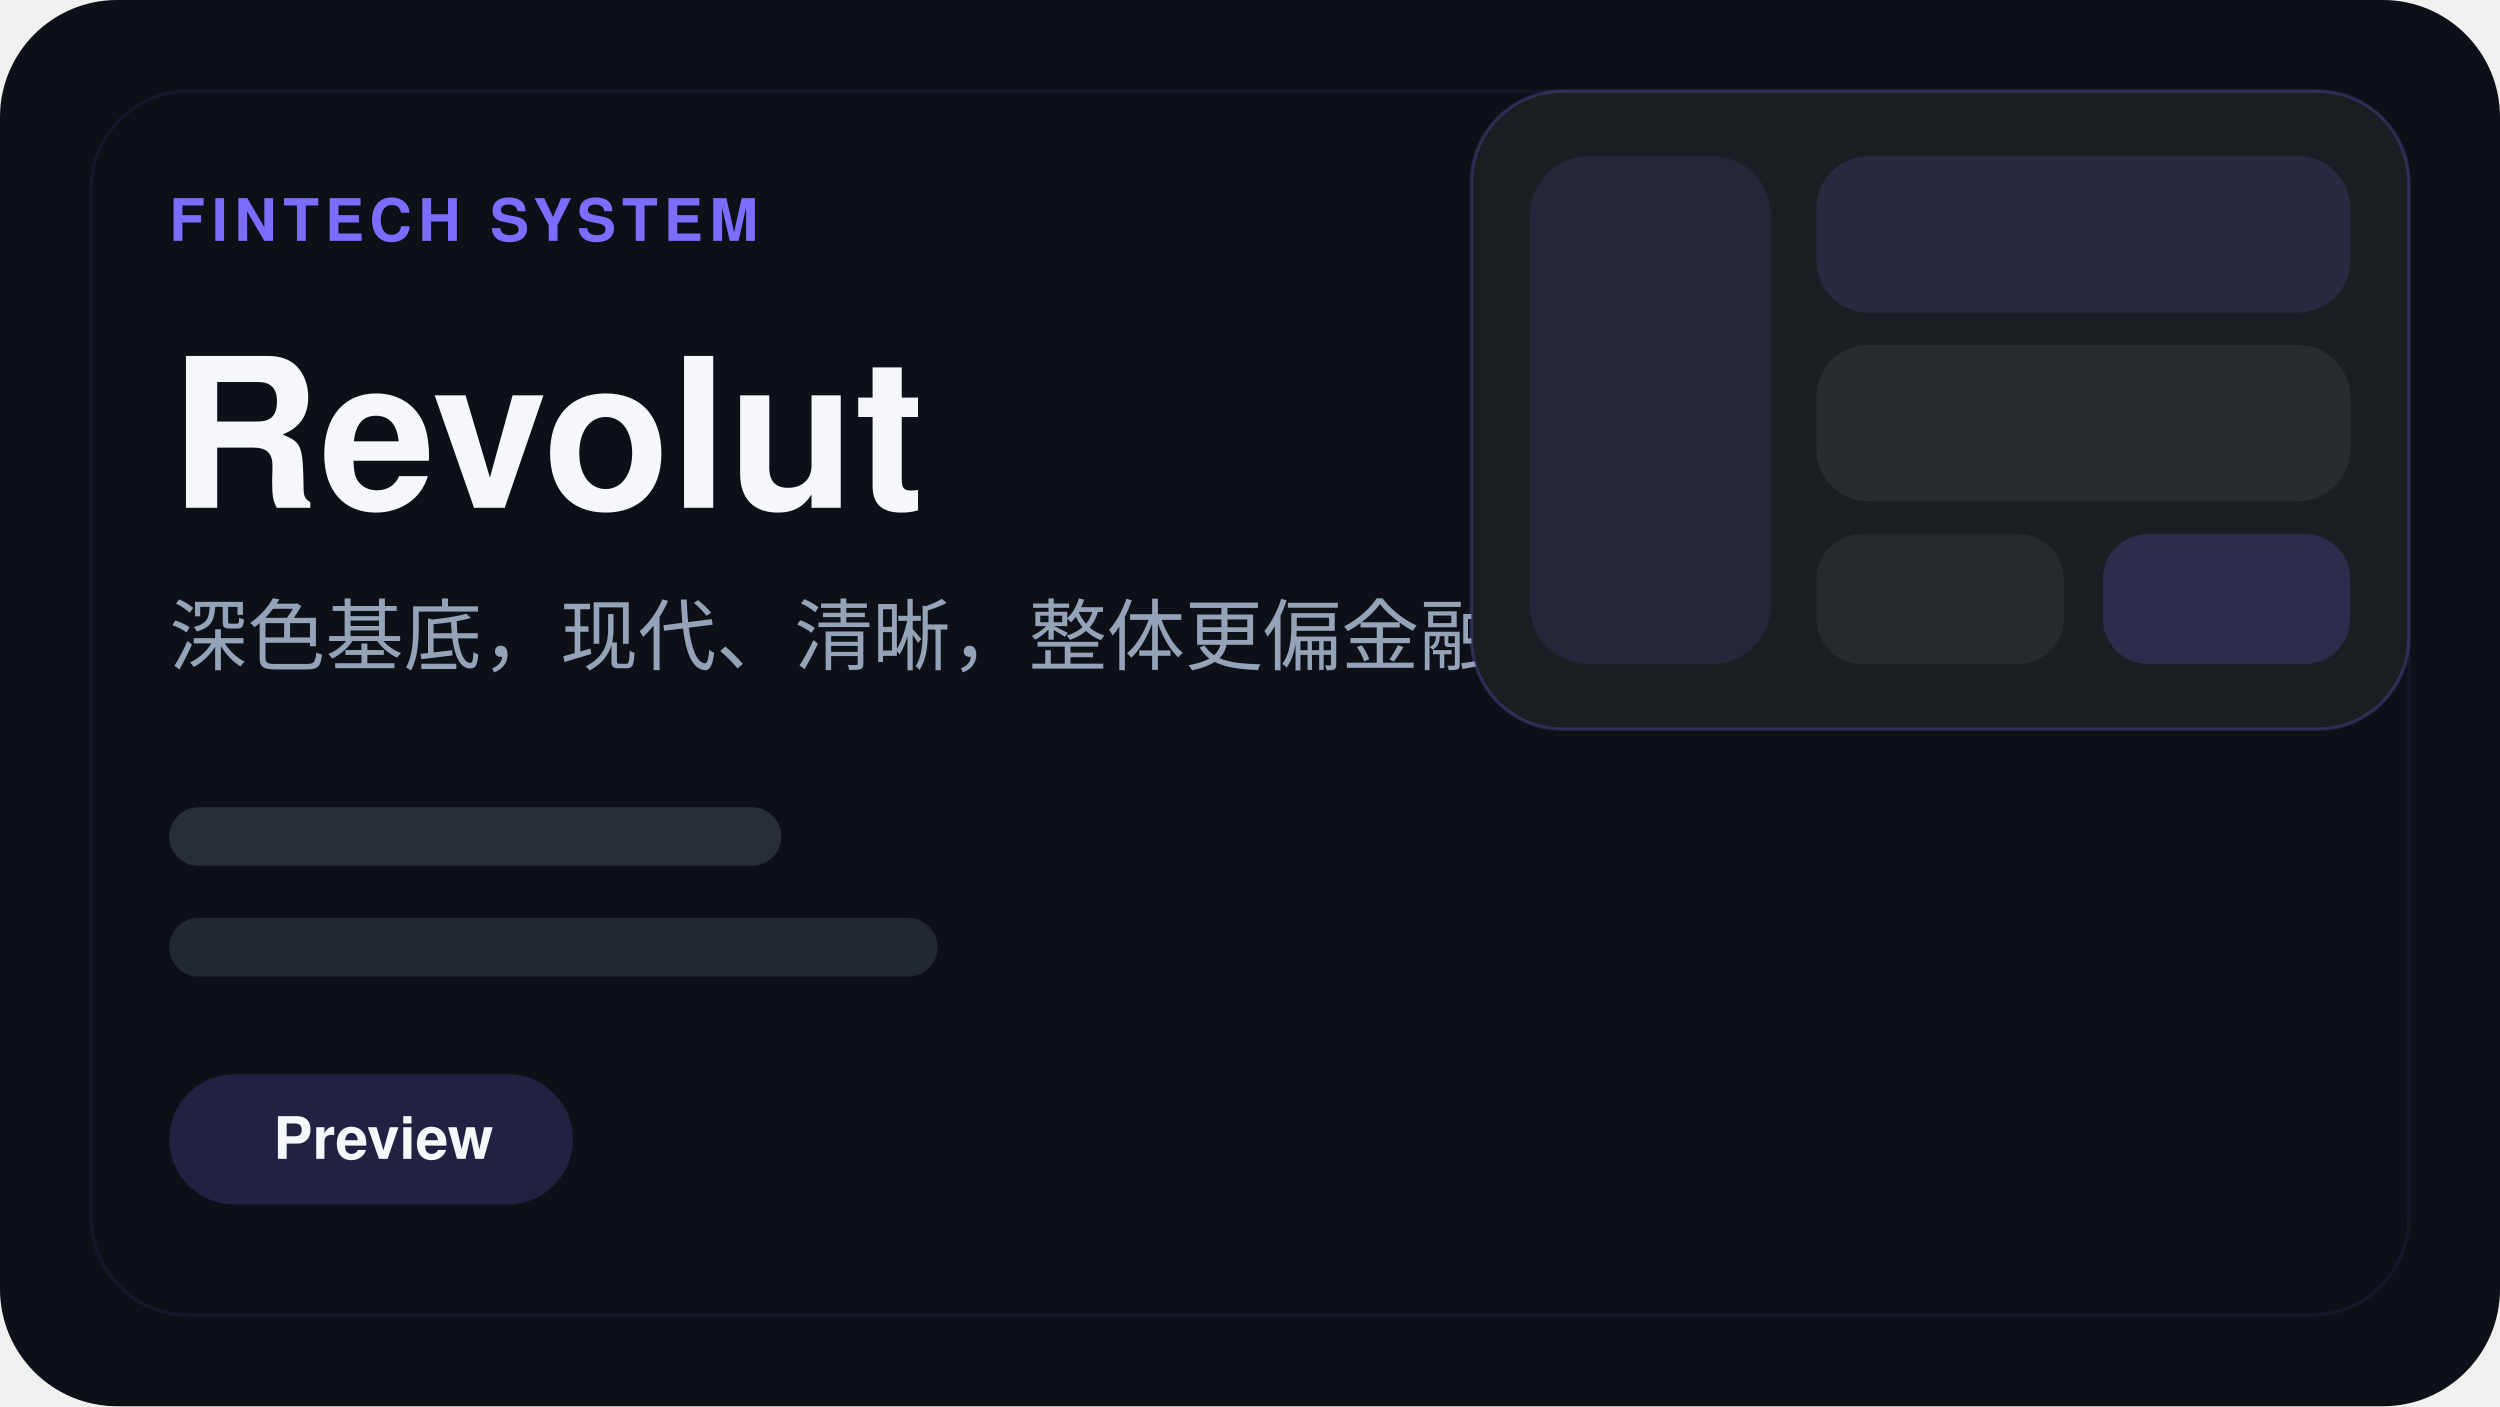
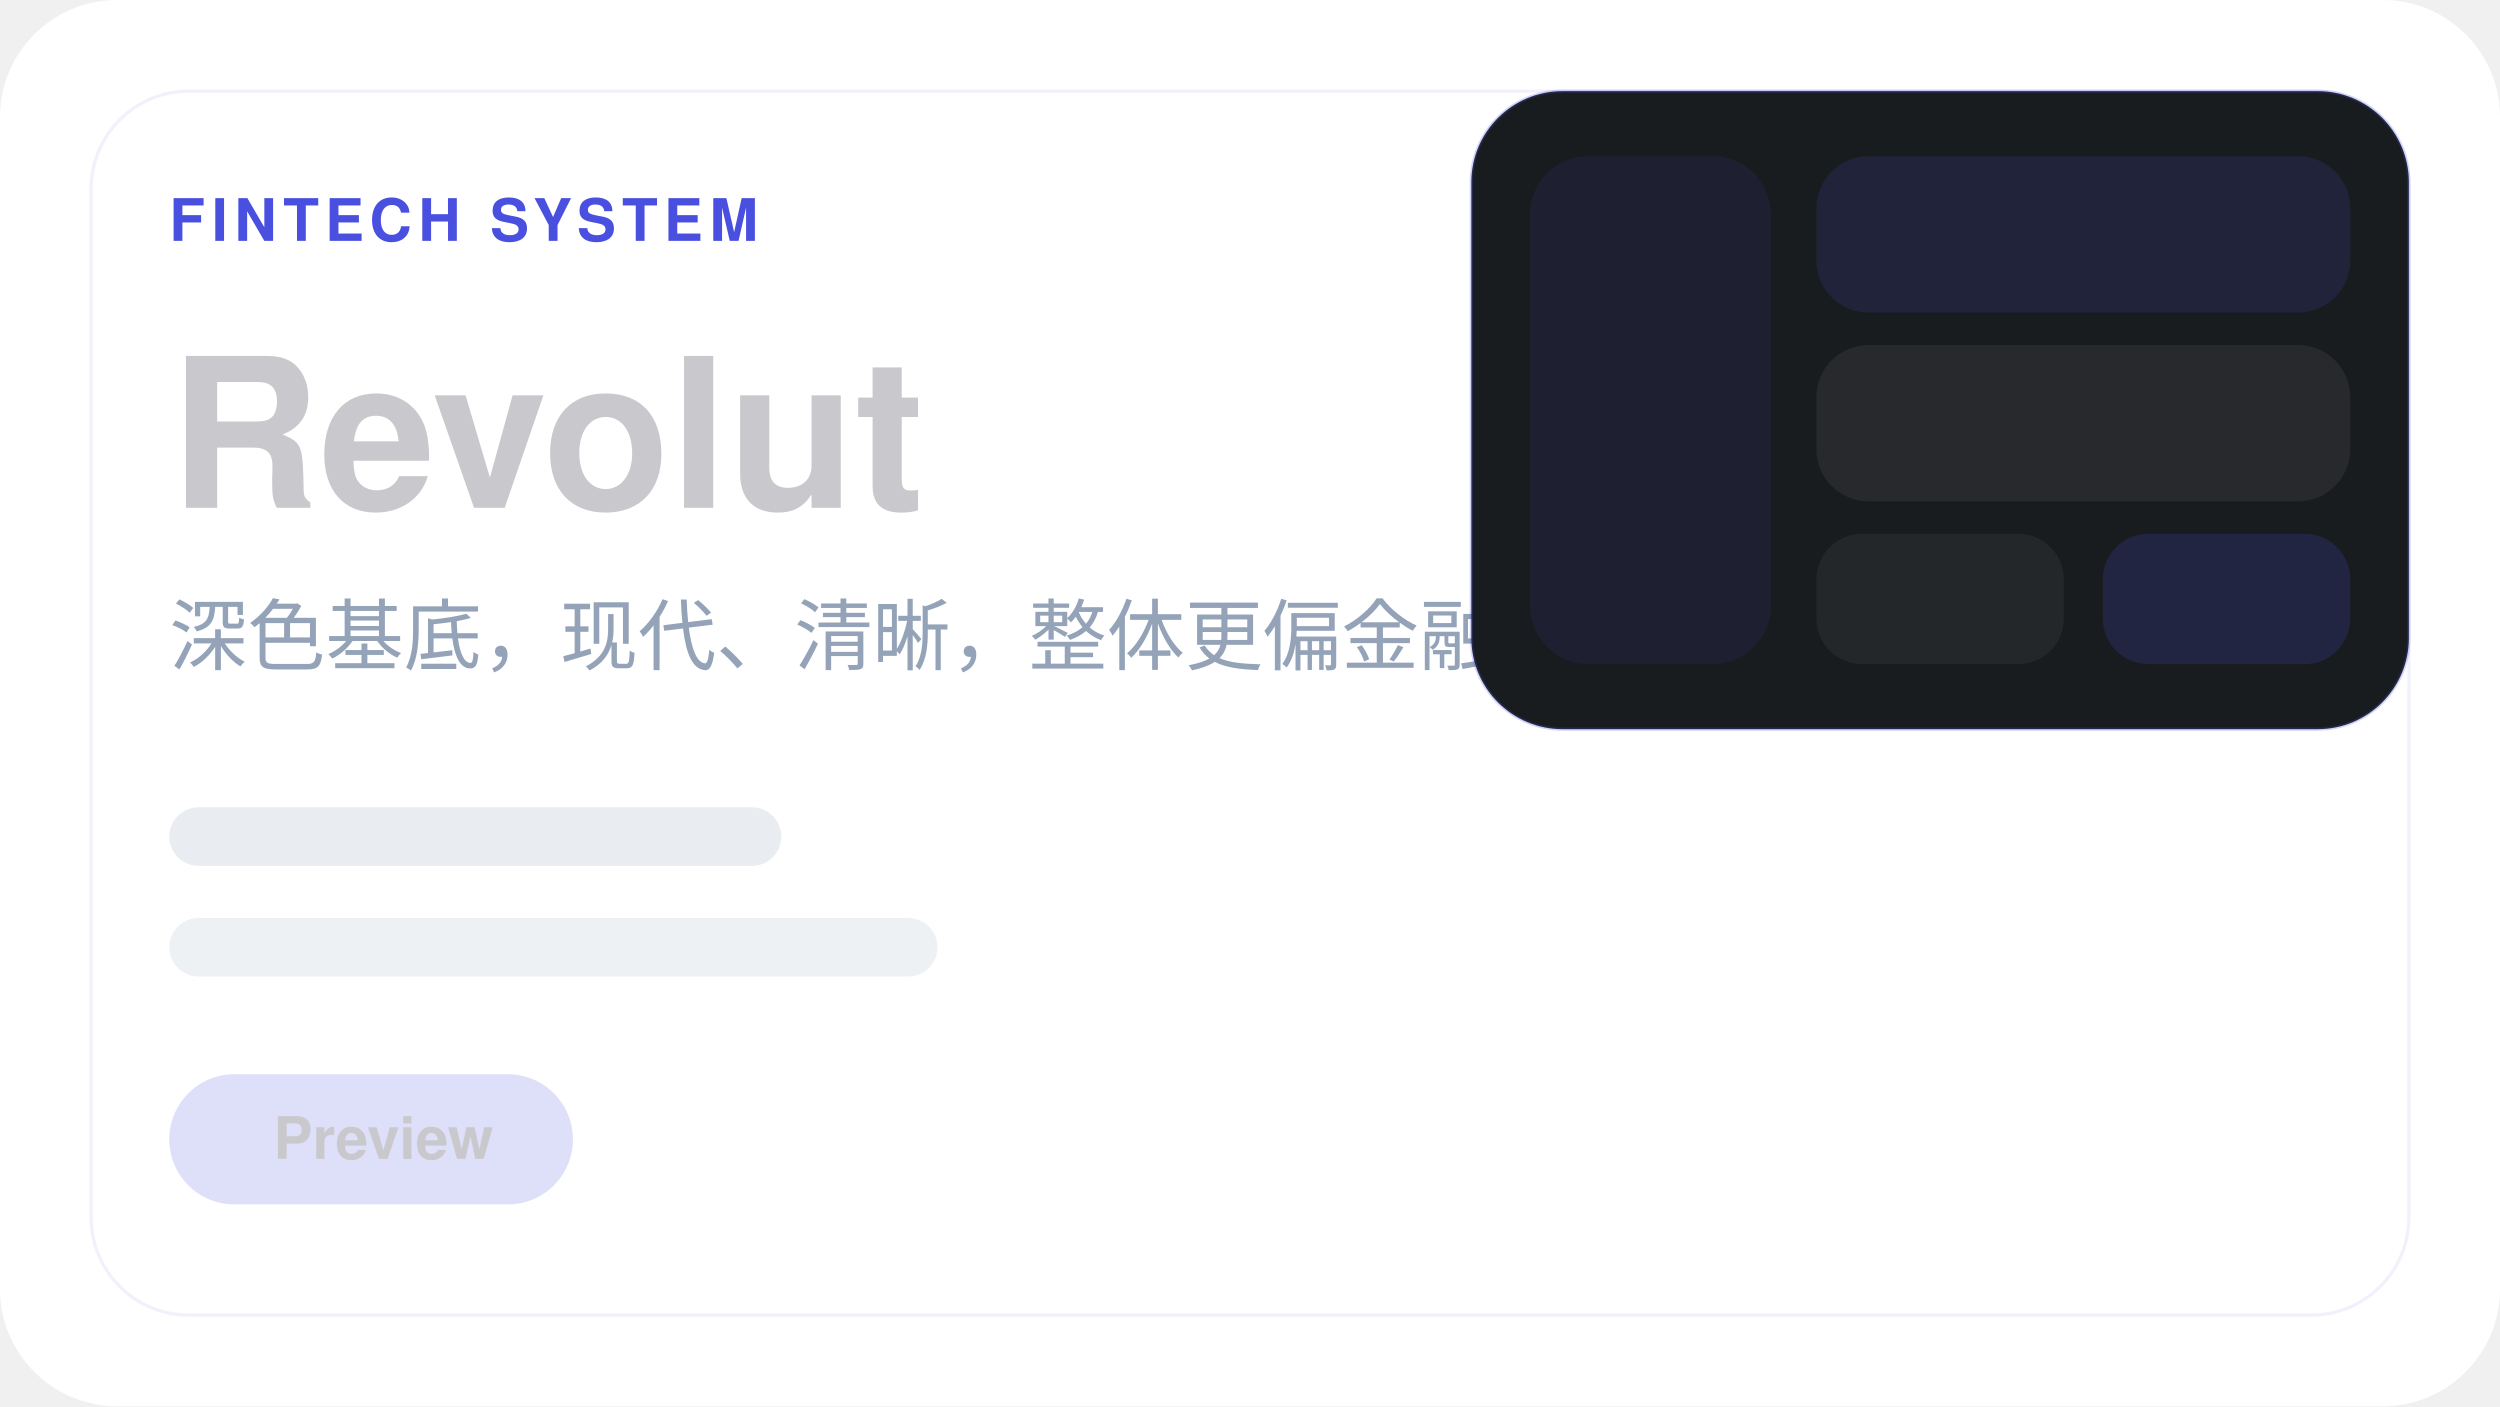
<svg xmlns="http://www.w3.org/2000/svg" width="768" height="432" viewBox="0 0 768 432" fill="none">
-   <rect width="768" height="432" rx="36" fill="#0d1117" />
-   <rect x="28" y="28" width="712" height="376" rx="30" fill="#0d1117" stroke="#7c6cff" stroke-opacity="0.08" />
-   <text x="52" y="74" fill="#7c6cff" font-family="Helvetica, Arial, sans-serif" font-size="18" font-weight="700" letter-spacing="2">FINTECH SYSTEM</text>
-   <text x="52" y="156" fill="#f5f7fb" font-family="Helvetica, Arial, sans-serif" font-size="64" font-weight="800">Revolut</text>
+   <rect width="768" height="432" rx="36" fill="#FFFFFF" />
+   <rect x="28" y="28" width="712" height="376" rx="30" fill="#FFFFFF" stroke="#494FDF" stroke-opacity="0.08" />
+   <text x="52" y="74" fill="#494FDF" font-family="Helvetica, Arial, sans-serif" font-size="18" font-weight="700" letter-spacing="2">FINTECH SYSTEM</text>
+   <text x="52" y="156" fill="#C9C9CD" font-family="Helvetica, Arial, sans-serif" font-size="64" font-weight="800">Revolut</text>
  <text x="52" y="204" fill="#94a3b8" font-family="Helvetica, Arial, sans-serif" font-size="24" font-weight="500">深色基底，现代、清晰，整体更偏金融秩序感…</text>
  <rect x="52" y="248" width="188" height="18" rx="9" fill="#94a3b8" fill-opacity="0.20" />
  <rect x="52" y="282" width="236" height="18" rx="9" fill="#94a3b8" fill-opacity="0.16" />
-   <rect x="52" y="330" width="124" height="40" rx="20" fill="#7c6cff" fill-opacity="0.18" />
-   <text x="84" y="356" fill="#f5f7fb" font-family="Helvetica, Arial, sans-serif" font-size="18" font-weight="700">Preview</text>
-   <rect x="452" y="28" width="288" height="196" rx="28" fill="#1b1f24" stroke="#7c6cff" stroke-opacity="0.24" />
-   <rect x="470" y="48" width="74" height="156" rx="18" fill="#7c6cff" fill-opacity="0.10" />
-   <rect x="558" y="48" width="164" height="48" rx="16" fill="#7c6cff" fill-opacity="0.14" />
+   <rect x="52" y="330" width="124" height="40" rx="20" fill="#494FDF" fill-opacity="0.18" />
+   <text x="84" y="356" fill="#C9C9CD" font-family="Helvetica, Arial, sans-serif" font-size="18" font-weight="700">Preview</text>
+   <rect x="452" y="28" width="288" height="196" rx="28" fill="#191C1F" stroke="#494FDF" stroke-opacity="0.24" />
+   <rect x="470" y="48" width="74" height="156" rx="18" fill="#494FDF" fill-opacity="0.10" />
+   <rect x="558" y="48" width="164" height="48" rx="16" fill="#494FDF" fill-opacity="0.14" />
  <rect x="558" y="106" width="164" height="48" rx="16" fill="#ffffff" fill-opacity="0.06" />
  <rect x="558" y="164" width="76" height="40" rx="14" fill="#ffffff" fill-opacity="0.05" />
-   <rect x="646" y="164" width="76" height="40" rx="14" fill="#7c6cff" fill-opacity="0.18" />
+   <rect x="646" y="164" width="76" height="40" rx="14" fill="#494FDF" fill-opacity="0.18" />
</svg>
